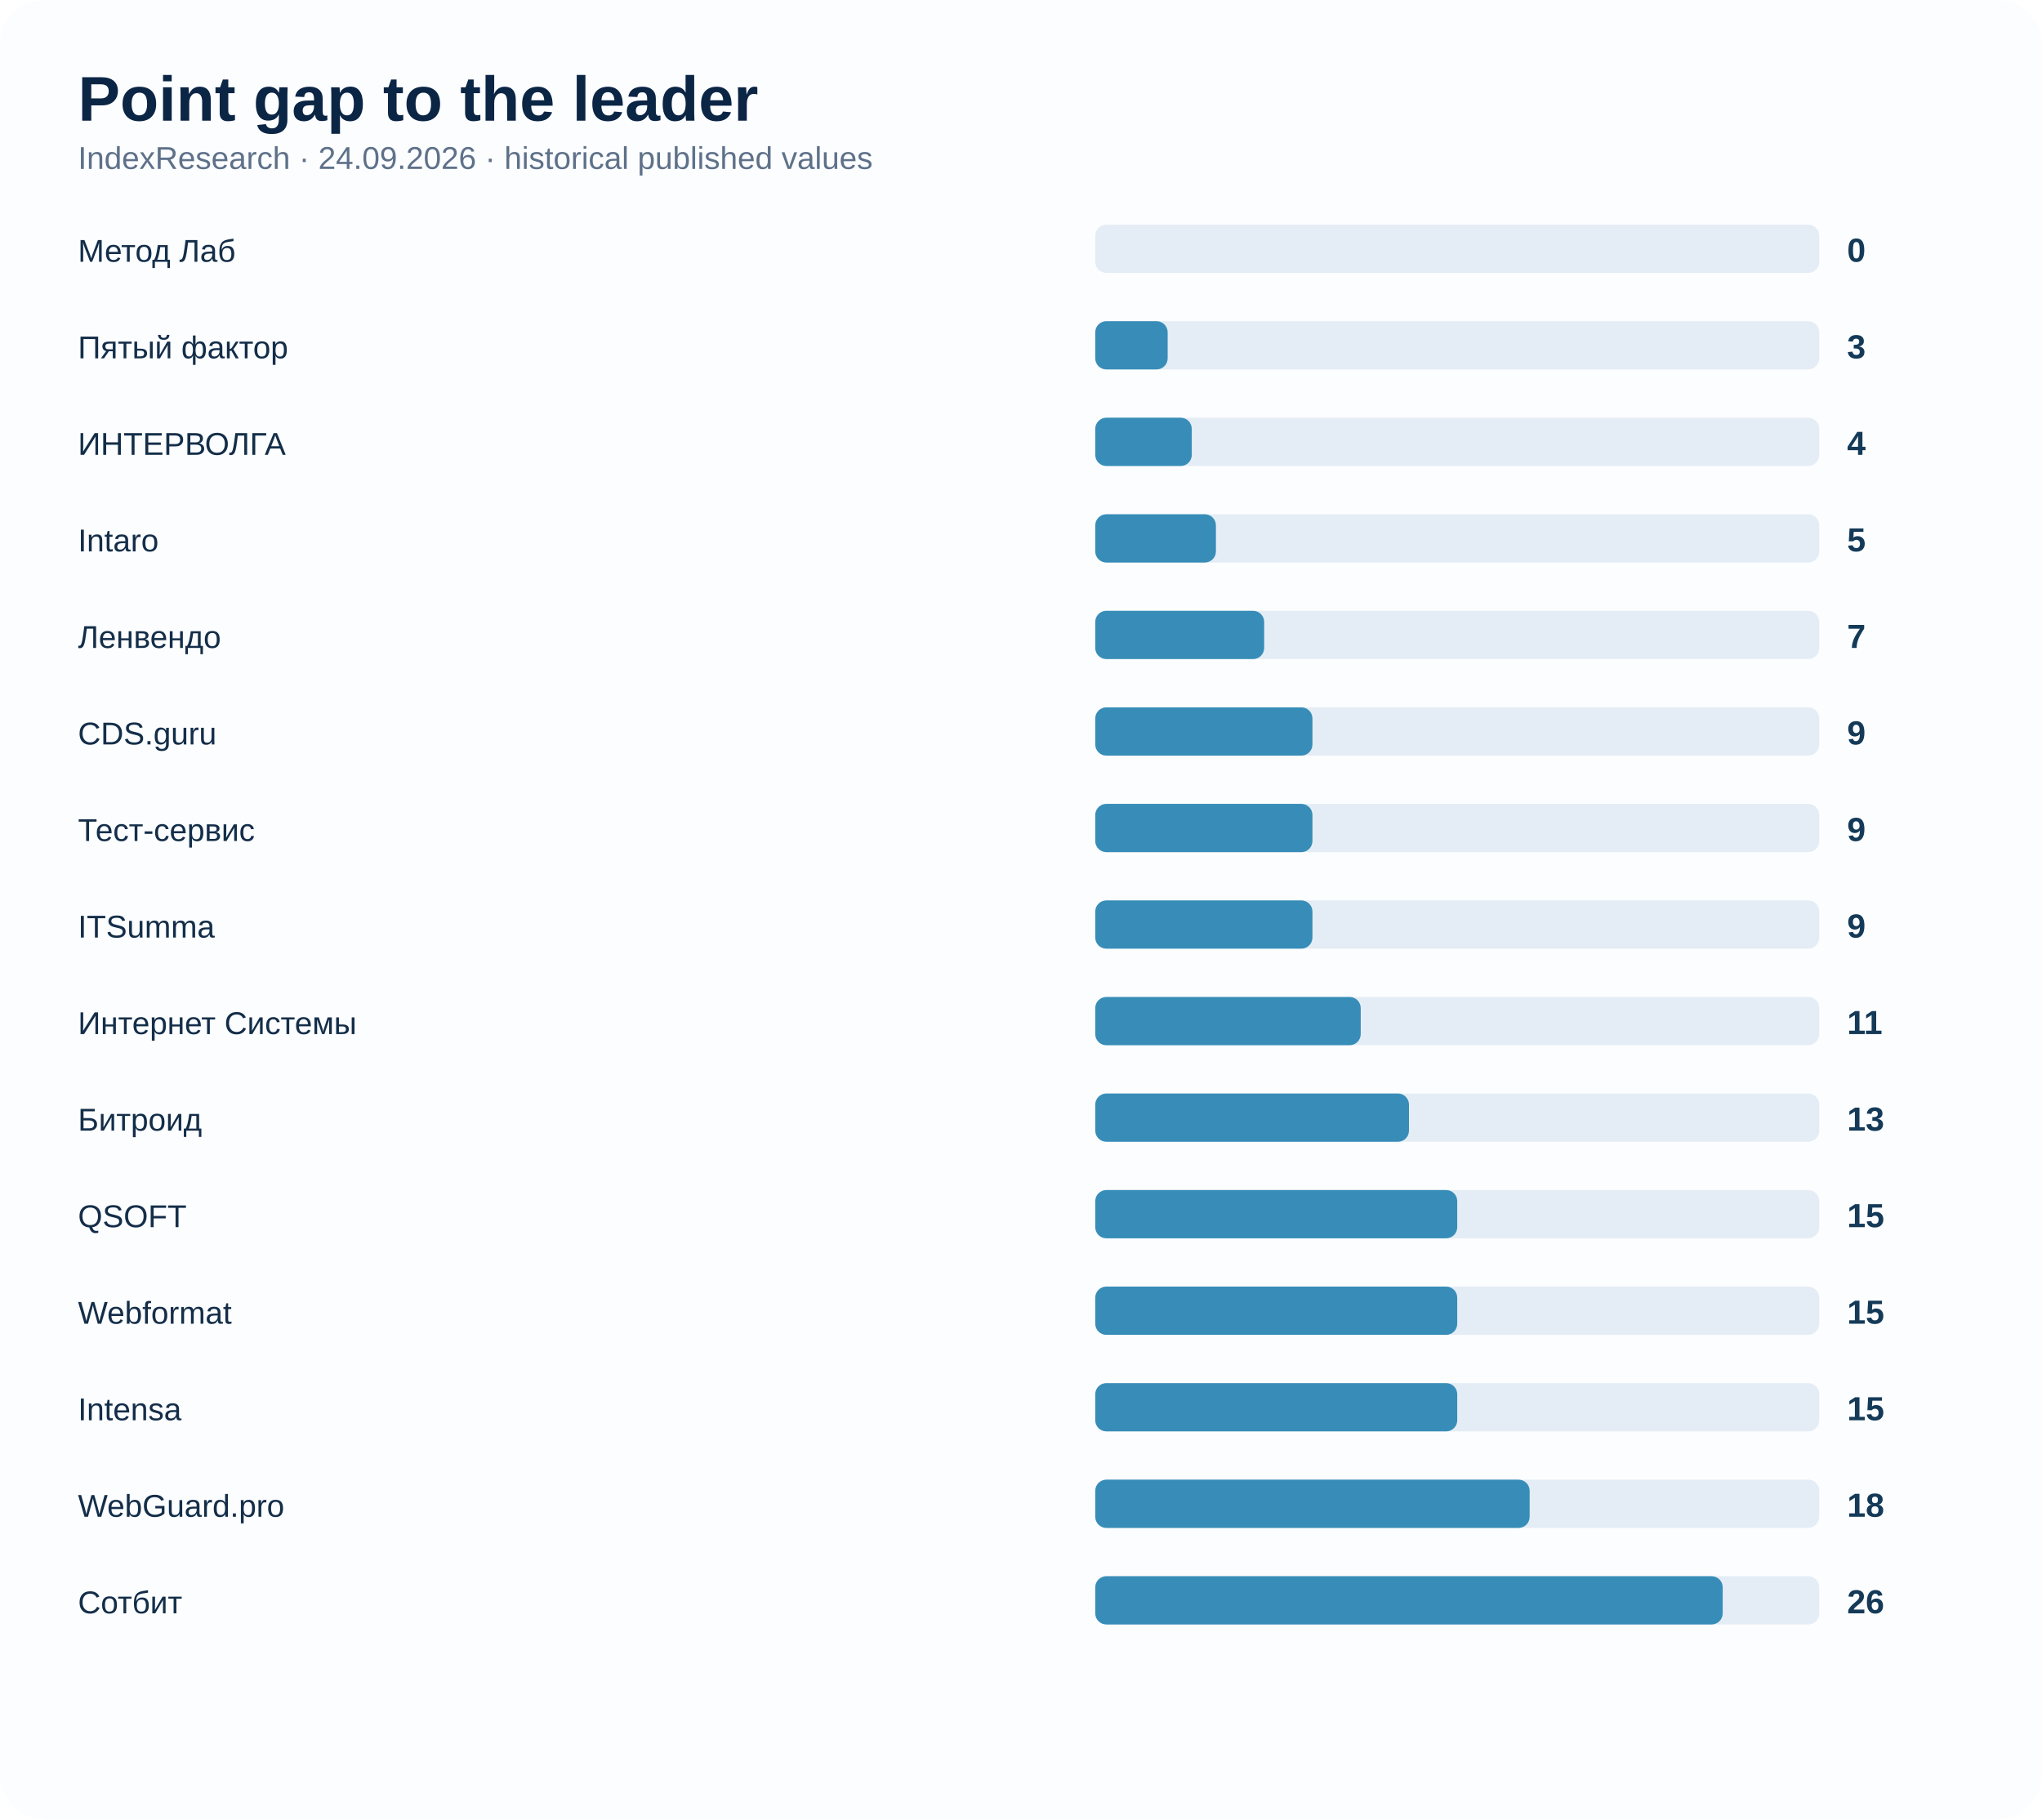
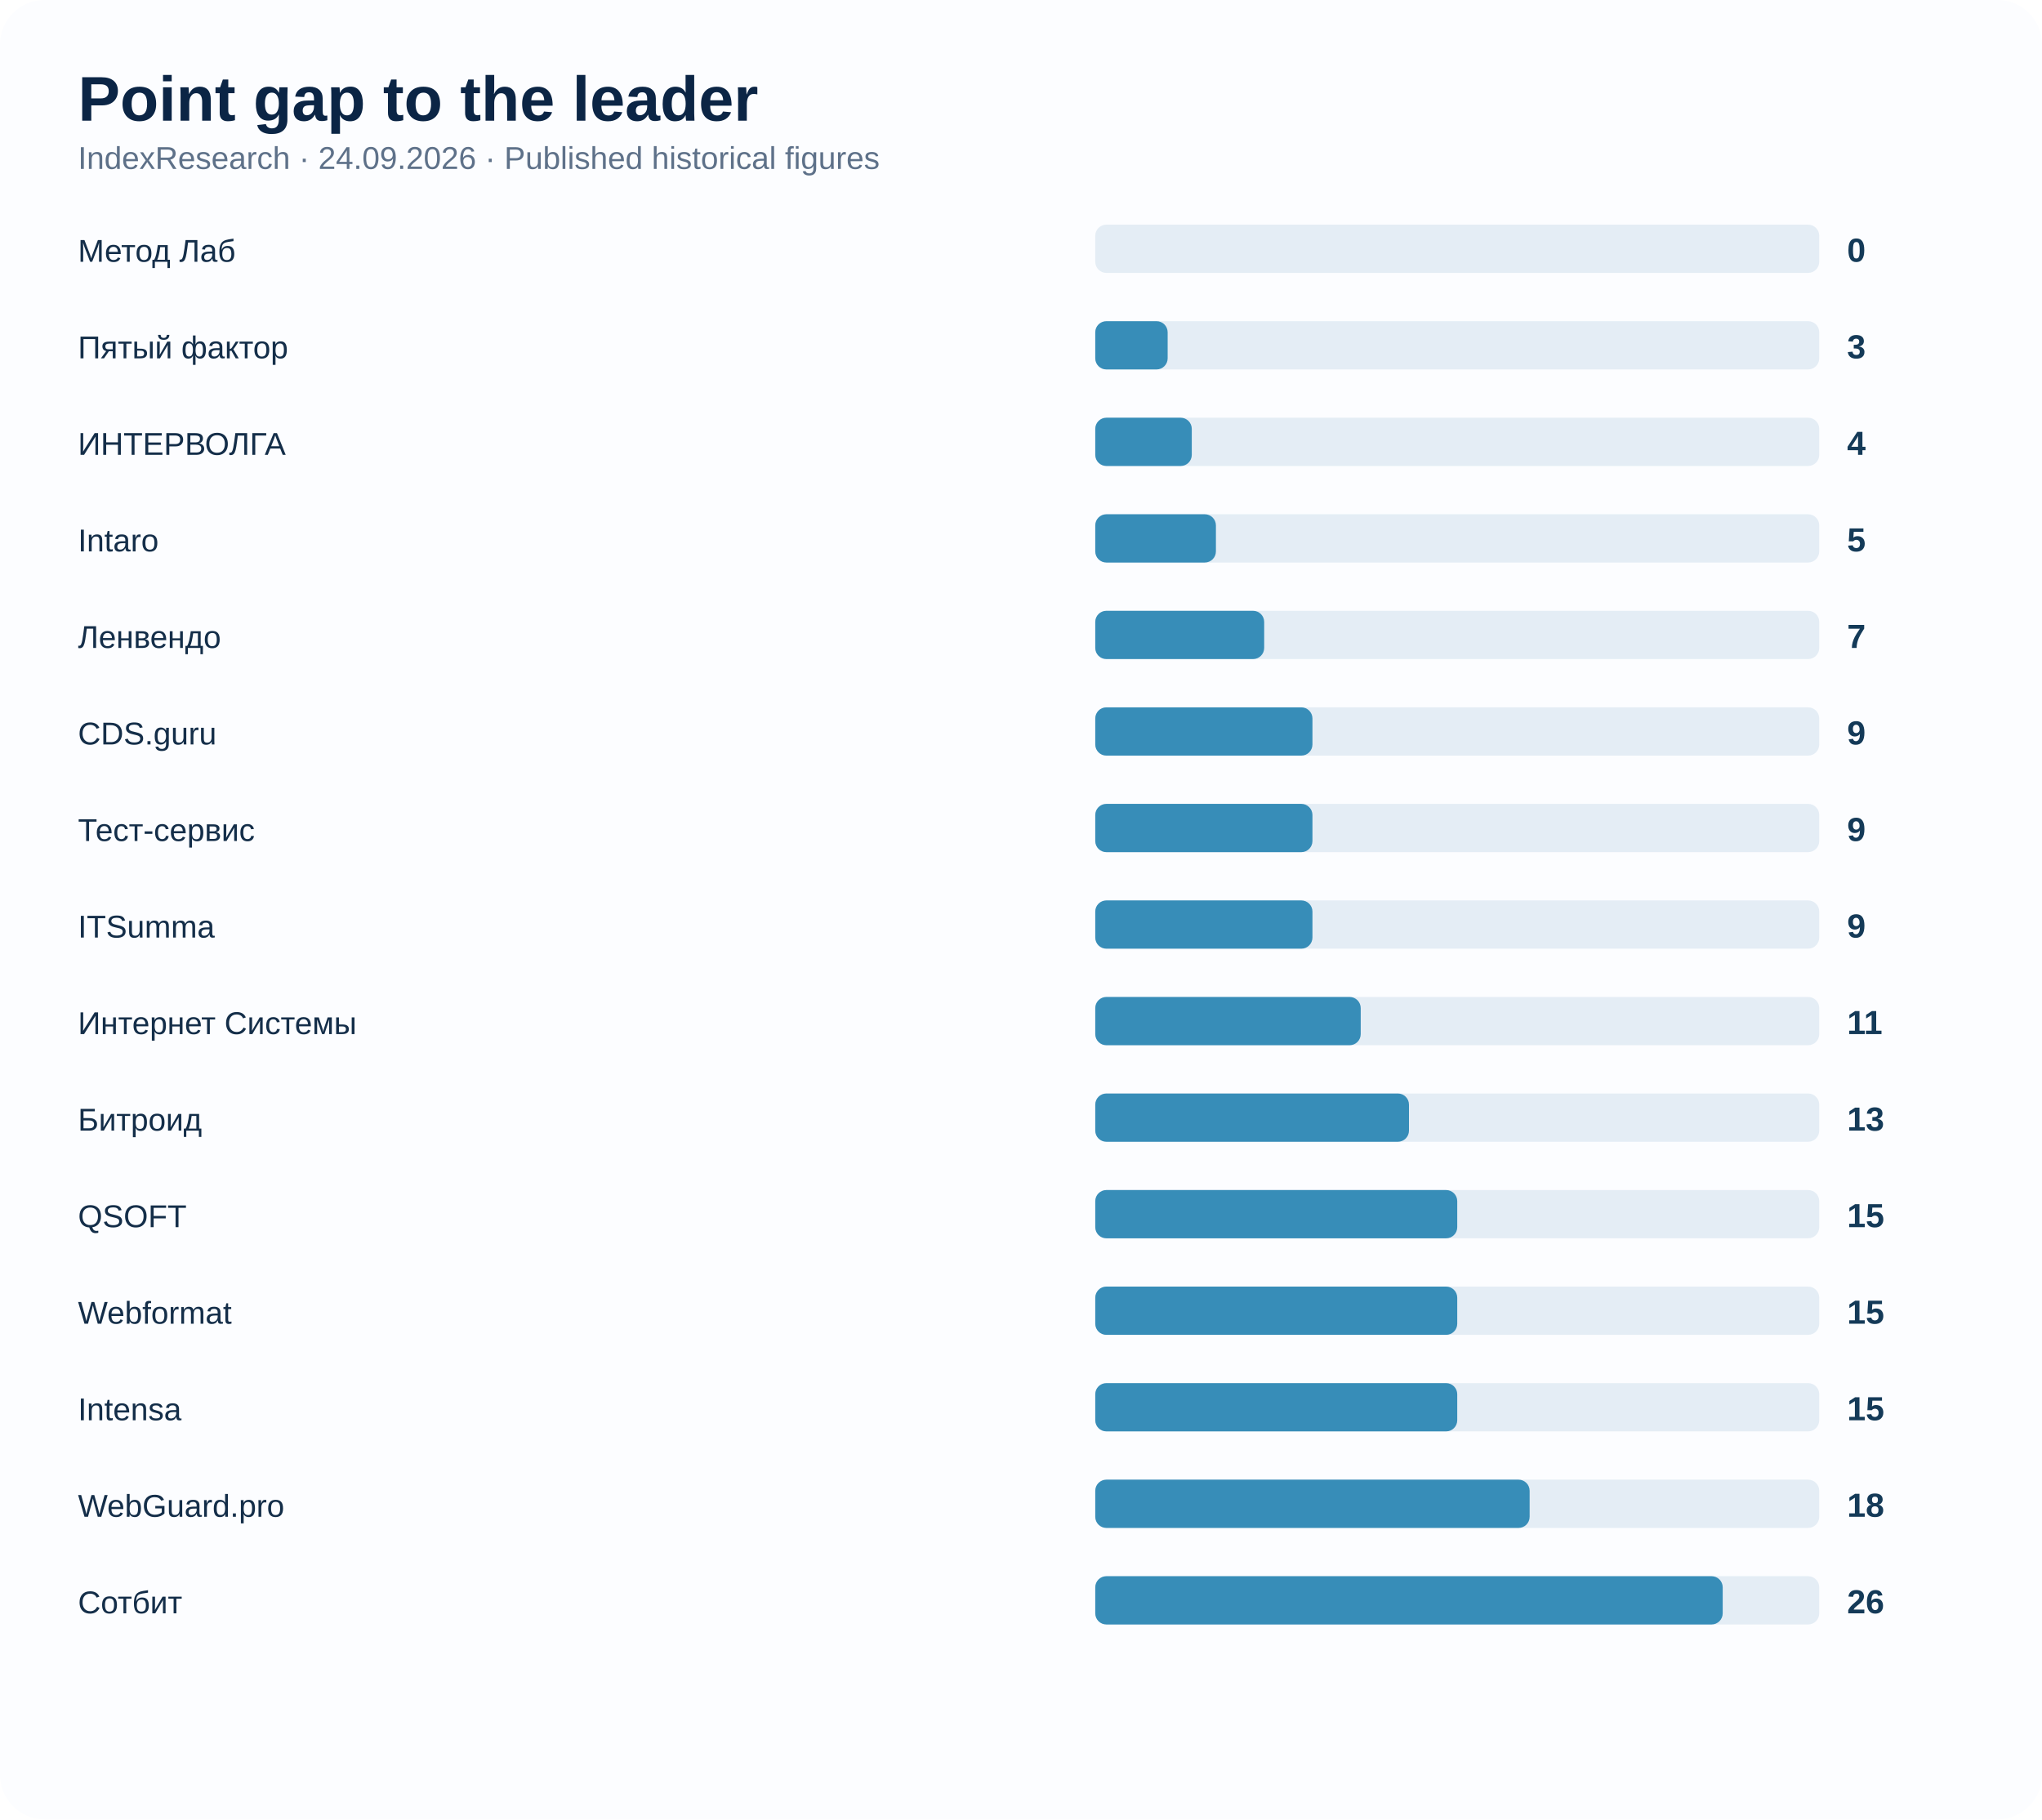
<svg xmlns="http://www.w3.org/2000/svg" viewBox="0 0 1100 980" role="img" aria-label="Point gap to the leader">
  <rect width="1100" height="980" rx="24" fill="#fcfdff" />
  <text x="42" y="65" fill="#0b2545" font-family="Arial,sans-serif" font-weight="bold" font-size="34">Point gap to the leader</text>
-   <text x="42" y="91" fill="#5e7189" font-family="Arial,sans-serif" font-size="17">IndexResearch · 24.09.2026 · historical published values</text>
+   <text x="42" y="91" fill="#5e7189" font-family="Arial,sans-serif" font-size="17">IndexResearch · 24.09.2026 · Published historical figures</text>
  <text x="42" y="141" fill="#142e49" font-family="Arial,sans-serif" font-size="17">Метод Лаб</text>
  <rect x="590" y="121" width="390" height="26" rx="6" fill="#e4edf5" />
  <rect x="590" y="121" width="0" height="26" rx="6" fill="#1a73b6" />
  <text x="995" y="141" fill="#143a58" font-family="Arial,sans-serif" font-size="18" font-weight="bold">0</text>
  <text x="42" y="193" fill="#142e49" font-family="Arial,sans-serif" font-size="17">Пятый фактор</text>
  <rect x="590" y="173" width="390" height="26" rx="6" fill="#e4edf5" />
  <rect x="590" y="173" width="39" height="26" rx="6" fill="#378db8" />
  <text x="995" y="193" fill="#143a58" font-family="Arial,sans-serif" font-size="18" font-weight="bold">3</text>
  <text x="42" y="245" fill="#142e49" font-family="Arial,sans-serif" font-size="17">ИНТЕРВОЛГА</text>
  <rect x="590" y="225" width="390" height="26" rx="6" fill="#e4edf5" />
  <rect x="590" y="225" width="52" height="26" rx="6" fill="#378db8" />
  <text x="995" y="245" fill="#143a58" font-family="Arial,sans-serif" font-size="18" font-weight="bold">4</text>
  <text x="42" y="297" fill="#142e49" font-family="Arial,sans-serif" font-size="17">Intaro</text>
  <rect x="590" y="277" width="390" height="26" rx="6" fill="#e4edf5" />
  <rect x="590" y="277" width="65" height="26" rx="6" fill="#378db8" />
  <text x="995" y="297" fill="#143a58" font-family="Arial,sans-serif" font-size="18" font-weight="bold">5</text>
  <text x="42" y="349" fill="#142e49" font-family="Arial,sans-serif" font-size="17">Ленвендо</text>
  <rect x="590" y="329" width="390" height="26" rx="6" fill="#e4edf5" />
  <rect x="590" y="329" width="91" height="26" rx="6" fill="#378db8" />
  <text x="995" y="349" fill="#143a58" font-family="Arial,sans-serif" font-size="18" font-weight="bold">7</text>
  <text x="42" y="401" fill="#142e49" font-family="Arial,sans-serif" font-size="17">CDS.guru</text>
  <rect x="590" y="381" width="390" height="26" rx="6" fill="#e4edf5" />
  <rect x="590" y="381" width="117" height="26" rx="6" fill="#378db8" />
  <text x="995" y="401" fill="#143a58" font-family="Arial,sans-serif" font-size="18" font-weight="bold">9</text>
  <text x="42" y="453" fill="#142e49" font-family="Arial,sans-serif" font-size="17">Тест-сервис</text>
  <rect x="590" y="433" width="390" height="26" rx="6" fill="#e4edf5" />
  <rect x="590" y="433" width="117" height="26" rx="6" fill="#378db8" />
  <text x="995" y="453" fill="#143a58" font-family="Arial,sans-serif" font-size="18" font-weight="bold">9</text>
  <text x="42" y="505" fill="#142e49" font-family="Arial,sans-serif" font-size="17">ITSumma</text>
  <rect x="590" y="485" width="390" height="26" rx="6" fill="#e4edf5" />
  <rect x="590" y="485" width="117" height="26" rx="6" fill="#378db8" />
  <text x="995" y="505" fill="#143a58" font-family="Arial,sans-serif" font-size="18" font-weight="bold">9</text>
  <text x="42" y="557" fill="#142e49" font-family="Arial,sans-serif" font-size="17">Интернет Системы</text>
  <rect x="590" y="537" width="390" height="26" rx="6" fill="#e4edf5" />
  <rect x="590" y="537" width="143" height="26" rx="6" fill="#378db8" />
  <text x="995" y="557" fill="#143a58" font-family="Arial,sans-serif" font-size="18" font-weight="bold">11</text>
  <text x="42" y="609" fill="#142e49" font-family="Arial,sans-serif" font-size="17">Битроид</text>
  <rect x="590" y="589" width="390" height="26" rx="6" fill="#e4edf5" />
  <rect x="590" y="589" width="169" height="26" rx="6" fill="#378db8" />
  <text x="995" y="609" fill="#143a58" font-family="Arial,sans-serif" font-size="18" font-weight="bold">13</text>
  <text x="42" y="661" fill="#142e49" font-family="Arial,sans-serif" font-size="17">QSOFT</text>
  <rect x="590" y="641" width="390" height="26" rx="6" fill="#e4edf5" />
  <rect x="590" y="641" width="195" height="26" rx="6" fill="#378db8" />
  <text x="995" y="661" fill="#143a58" font-family="Arial,sans-serif" font-size="18" font-weight="bold">15</text>
  <text x="42" y="713" fill="#142e49" font-family="Arial,sans-serif" font-size="17">Webformat</text>
  <rect x="590" y="693" width="390" height="26" rx="6" fill="#e4edf5" />
  <rect x="590" y="693" width="195" height="26" rx="6" fill="#378db8" />
  <text x="995" y="713" fill="#143a58" font-family="Arial,sans-serif" font-size="18" font-weight="bold">15</text>
  <text x="42" y="765" fill="#142e49" font-family="Arial,sans-serif" font-size="17">Intensa</text>
  <rect x="590" y="745" width="390" height="26" rx="6" fill="#e4edf5" />
  <rect x="590" y="745" width="195" height="26" rx="6" fill="#378db8" />
  <text x="995" y="765" fill="#143a58" font-family="Arial,sans-serif" font-size="18" font-weight="bold">15</text>
  <text x="42" y="817" fill="#142e49" font-family="Arial,sans-serif" font-size="17">WebGuard.pro</text>
  <rect x="590" y="797" width="390" height="26" rx="6" fill="#e4edf5" />
  <rect x="590" y="797" width="234" height="26" rx="6" fill="#378db8" />
  <text x="995" y="817" fill="#143a58" font-family="Arial,sans-serif" font-size="18" font-weight="bold">18</text>
  <text x="42" y="869" fill="#142e49" font-family="Arial,sans-serif" font-size="17">Сотбит</text>
  <rect x="590" y="849" width="390" height="26" rx="6" fill="#e4edf5" />
  <rect x="590" y="849" width="338" height="26" rx="6" fill="#378db8" />
  <text x="995" y="869" fill="#143a58" font-family="Arial,sans-serif" font-size="18" font-weight="bold">26</text>
</svg>
